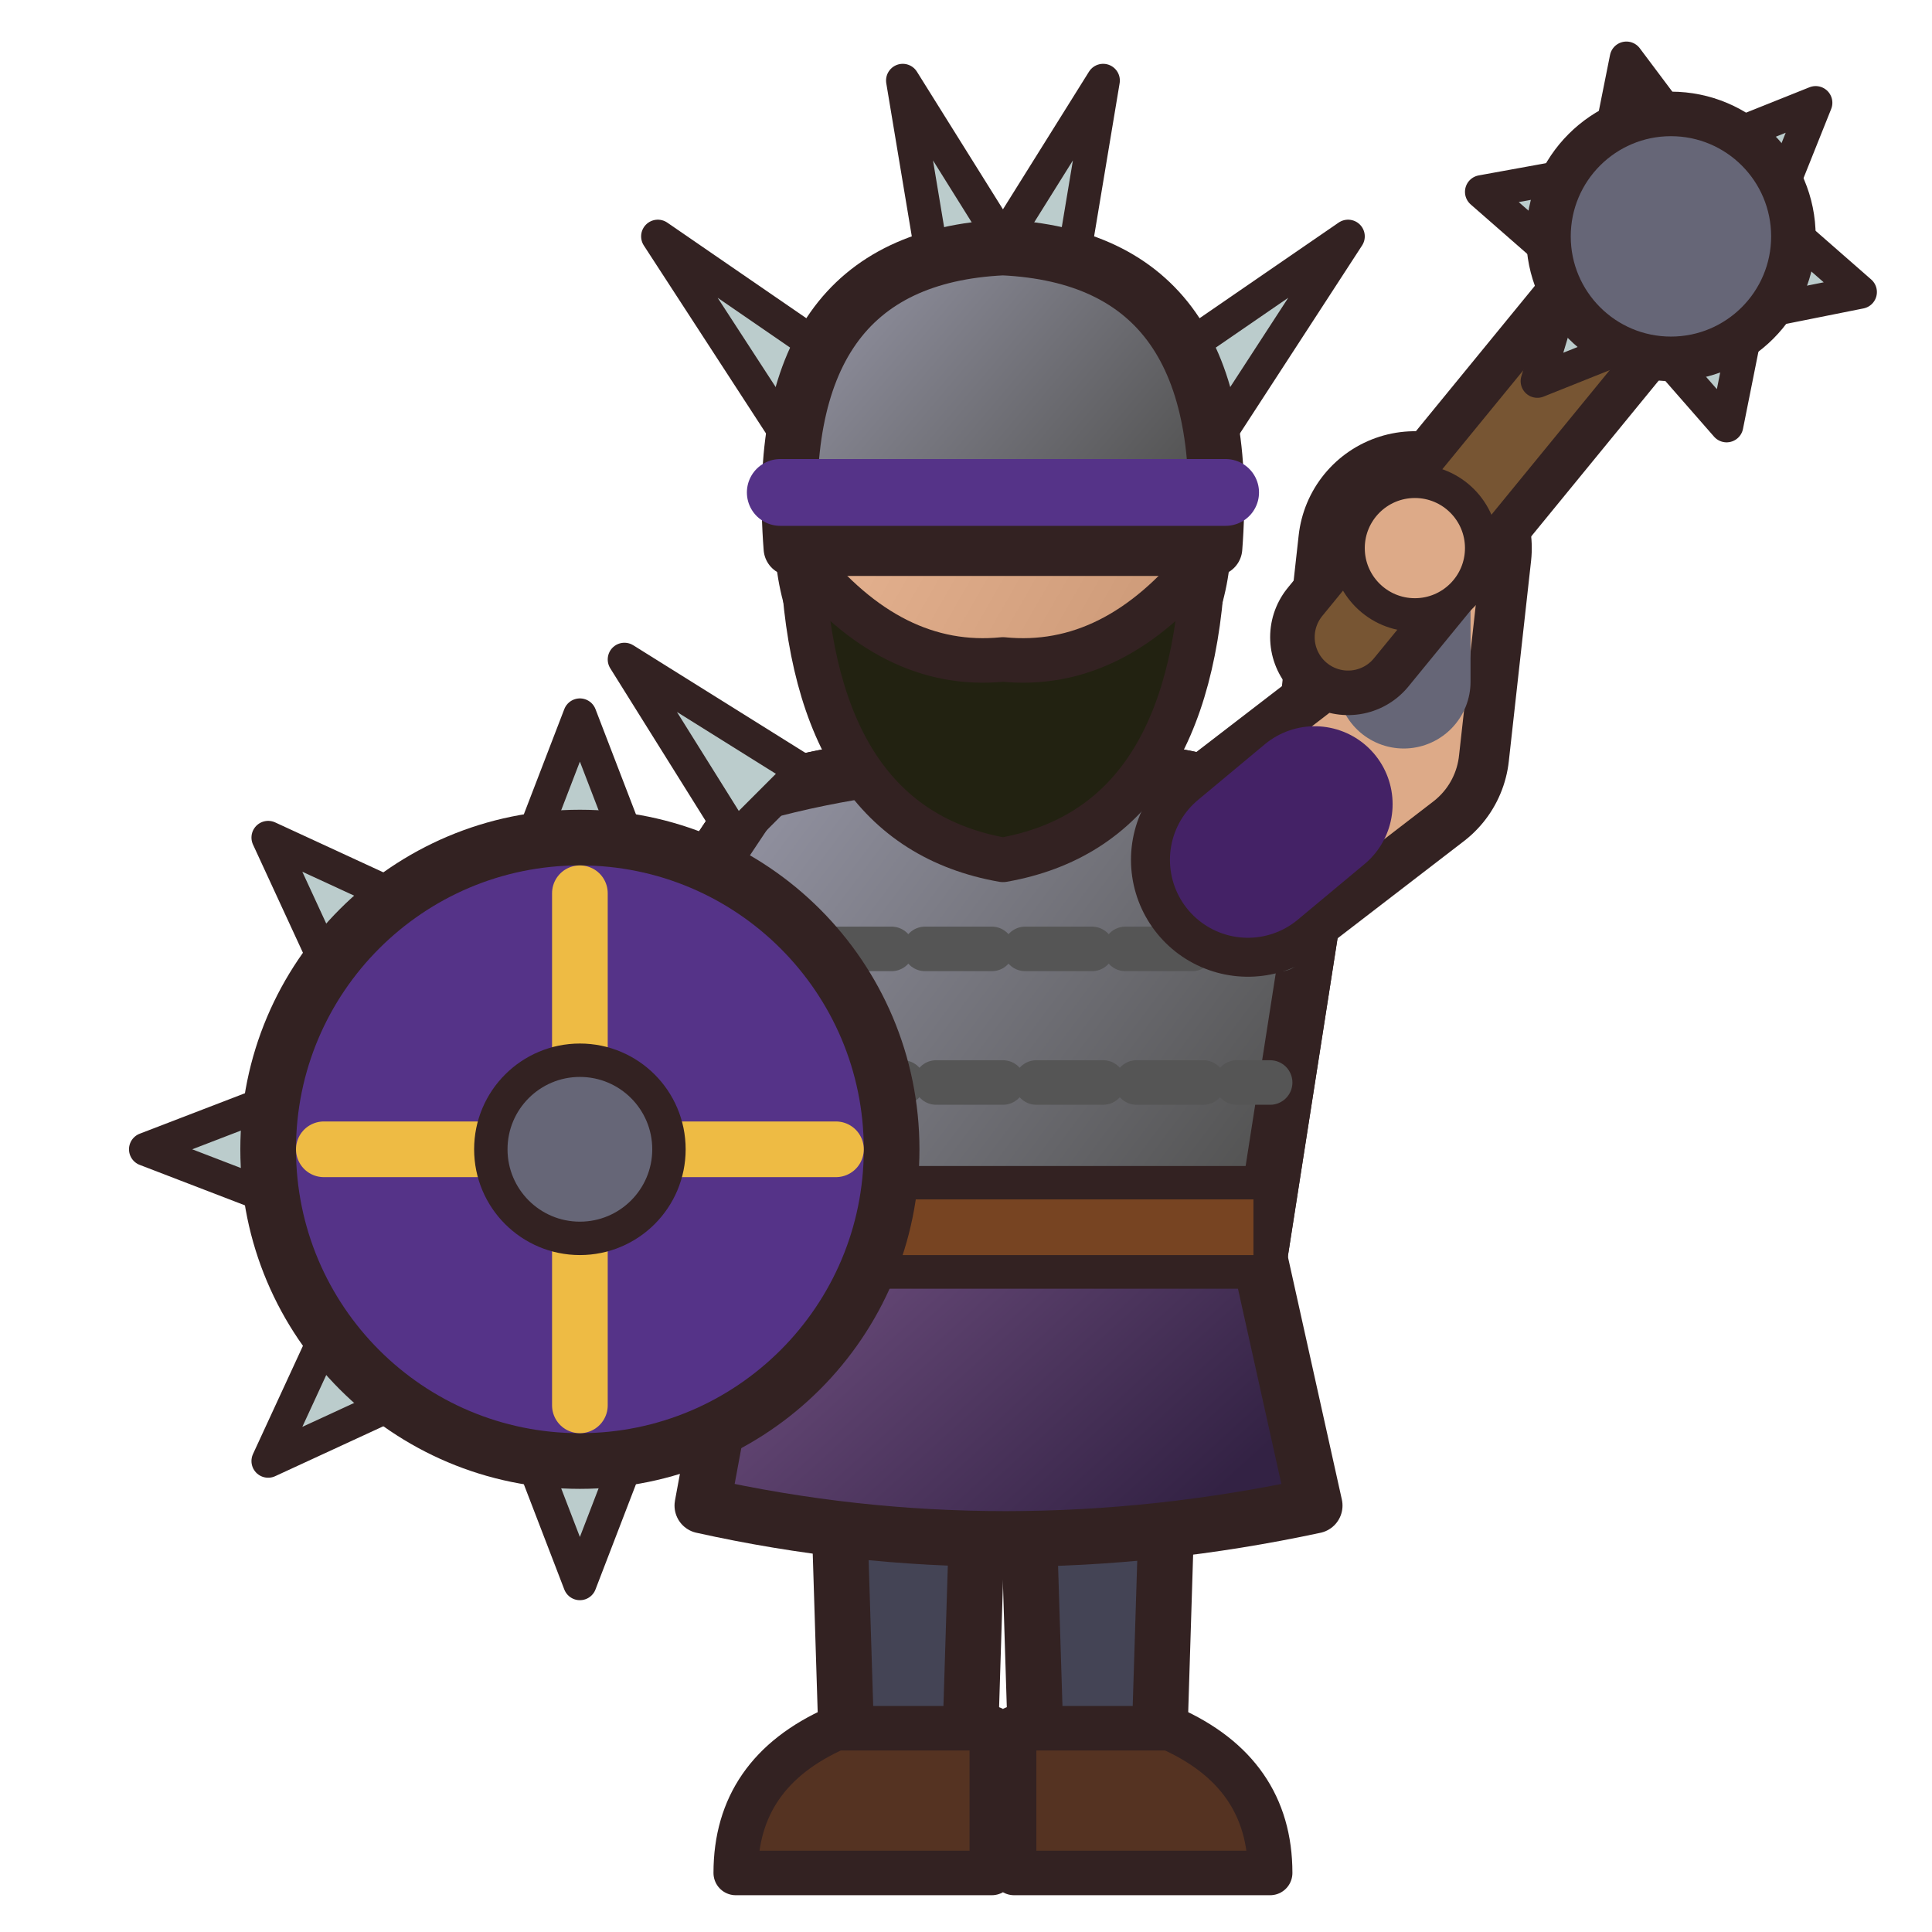
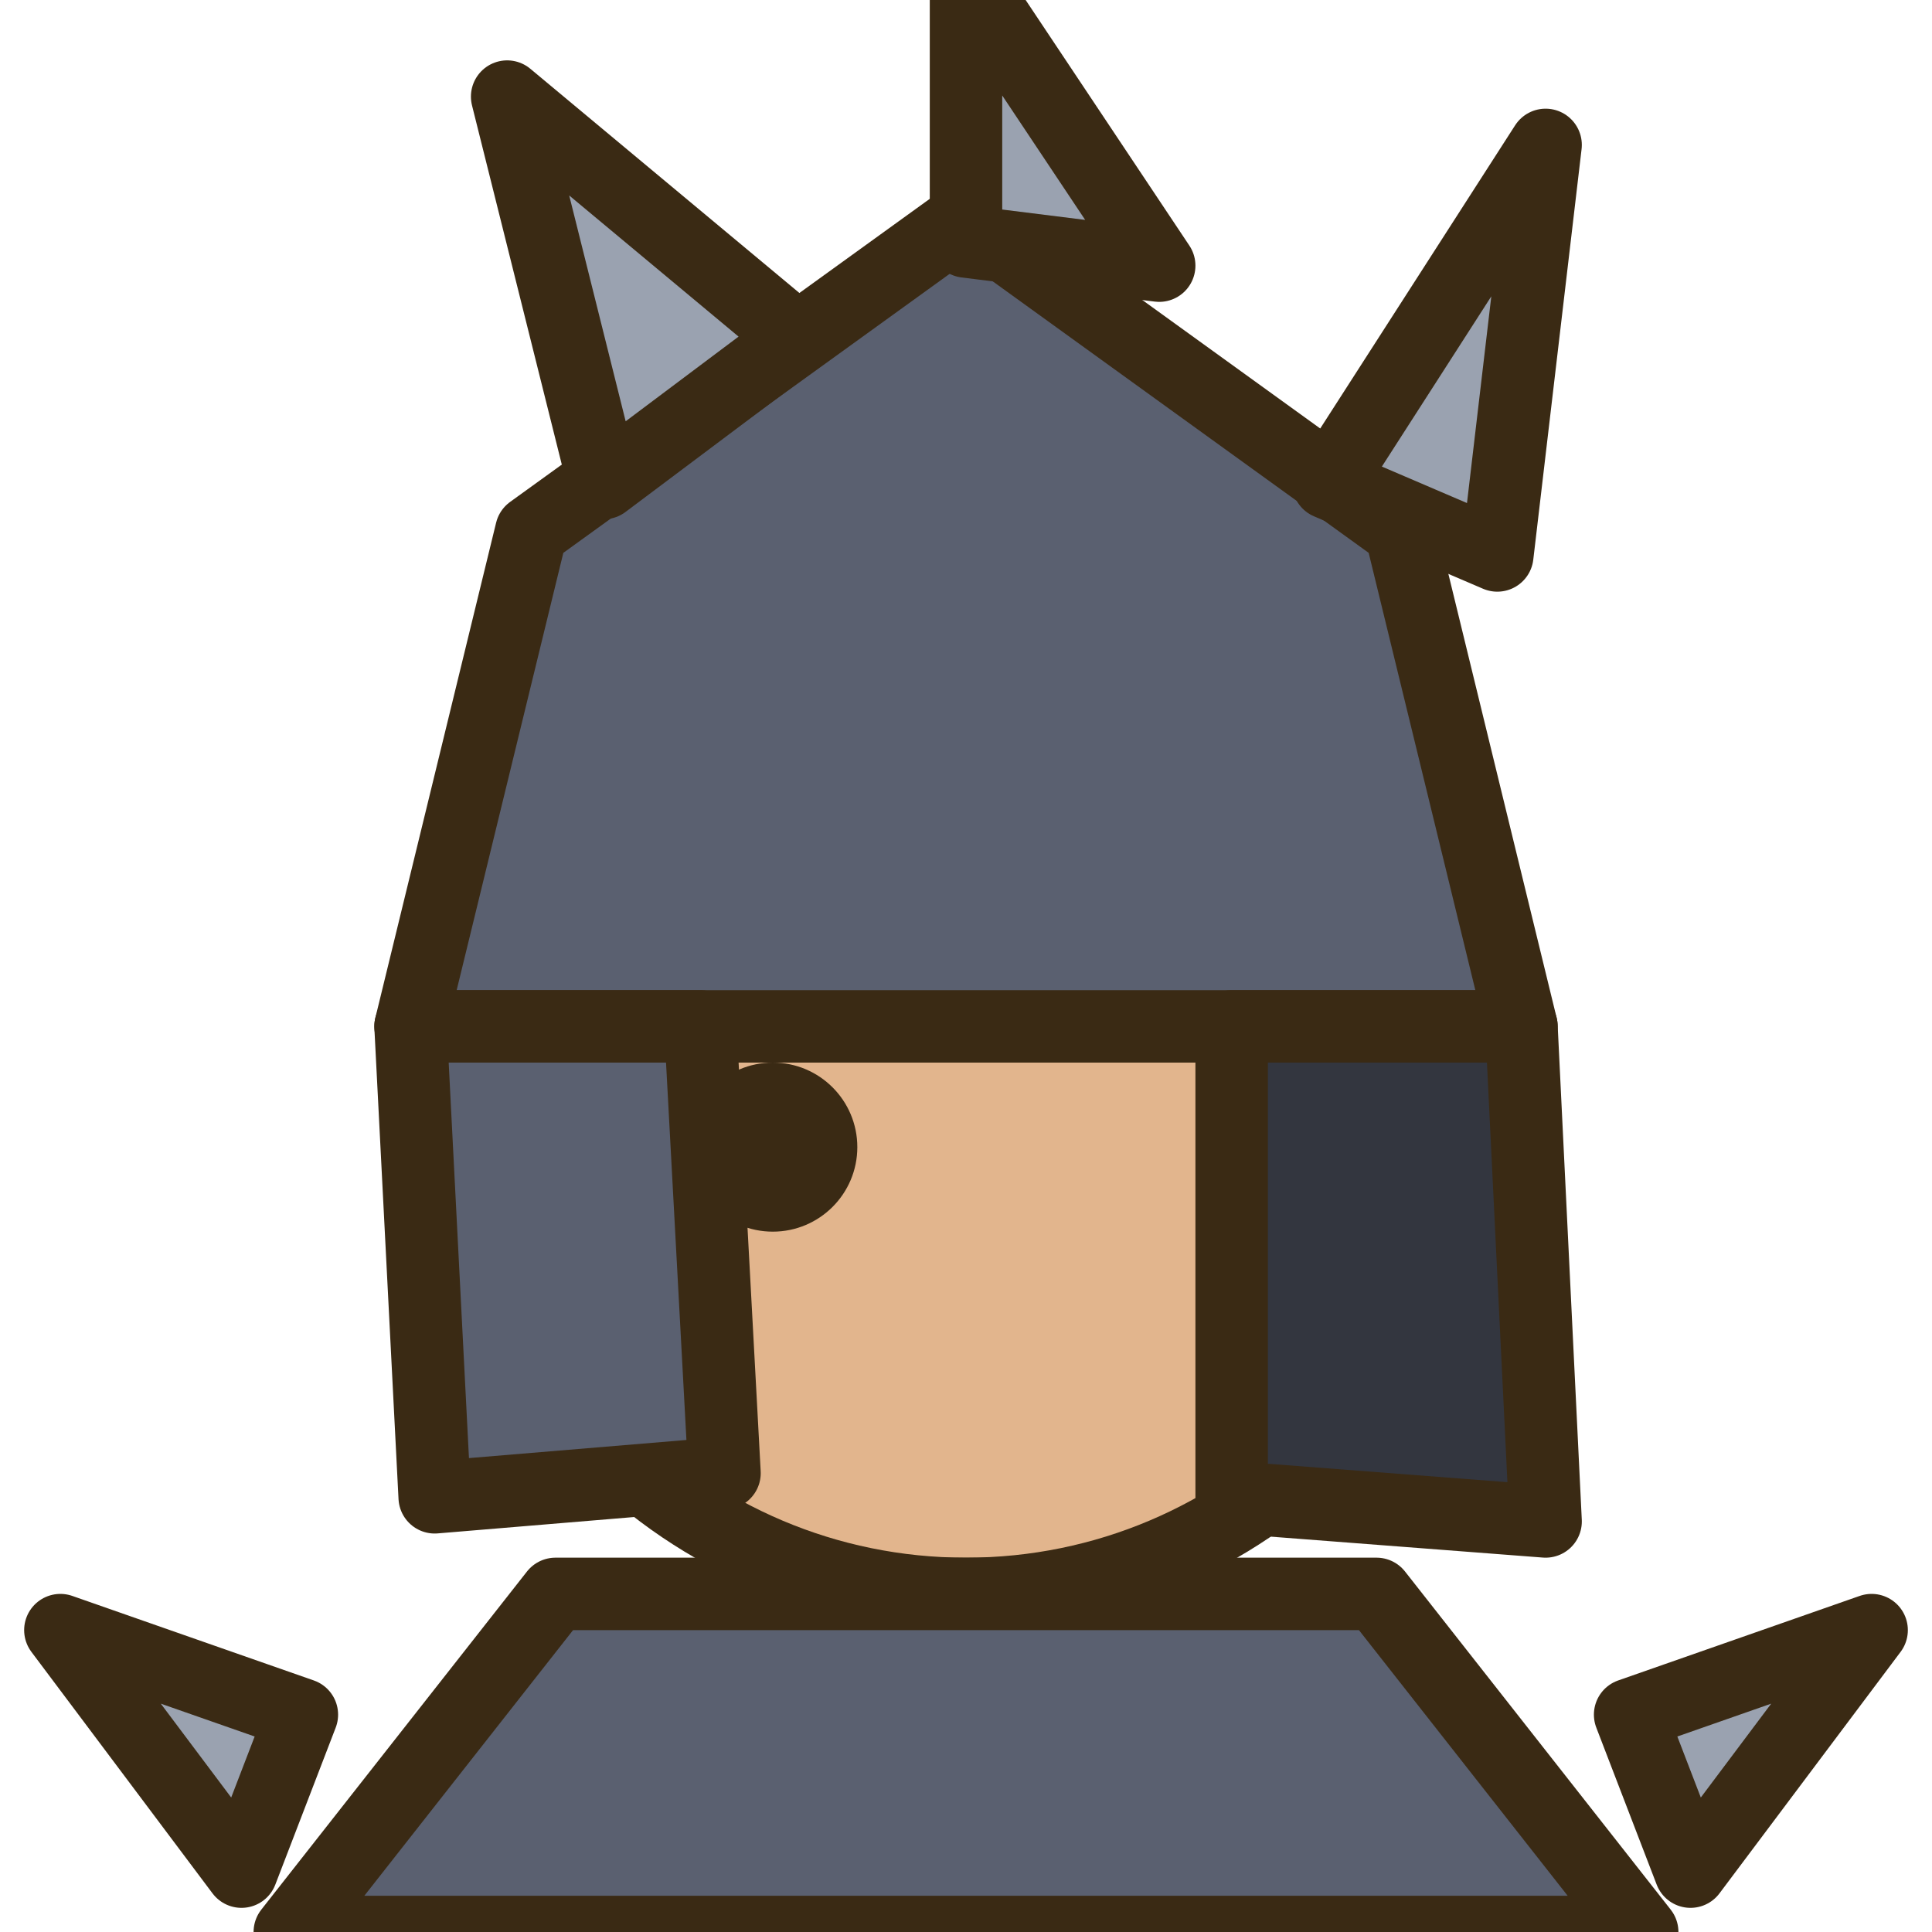
<svg xmlns="http://www.w3.org/2000/svg" viewBox="0 0 16 16">
-   <defs>
-     <linearGradient id="g0" y2=".6">
-       <stop stop-color="#758" />
-       <stop offset="1" stop-color="#324" />
-     </linearGradient>
-     <linearGradient id="g1" y2=".6">
-       <stop stop-color="#99a" />
-       <stop offset="1" stop-color="#555" />
-     </linearGradient>
-     <linearGradient id="g2" y2=".6">
-       <stop stop-color="#eb9" />
-       <stop offset="1" stop-color="#c97" />
-     </linearGradient>
-     <path id="p0" d="M5.8,5.8q2.2-.6 4.4,0l.6,1L10.3,10H5.7L5.2,6.7Z" />
-     <path id="p1" d="M10.2,6.4l1.3-1 .2-1.8" />
-     <path id="p2" d="M11.1,4.4l2.7-3.3" />
-   </defs>
-   <g transform="translate(0.93 1.22) scale(0.922)" stroke="#322" stroke-width=".5" stroke-linejoin="round" stroke-linecap="round">
-     <path d="M6.5,11.3H7.8l-.1,3.2H6.6Z" fill="#445" />
-     <path d="M9.5,11.3H8.2l.1,3.2H9.4Z" fill="#445" />
-     <path d="M6.5,14.2H7.9l0,1.3H5.6q0-.9 .9-1.3Zm3,0H8.1l0,1.3h2.3q0-.9-.9-1.3Z" fill="#532" stroke-width=".4" />
-     <path d="M5.8,9.5h4.4l.6,2.7q-2.8,.6-5.5,0Z" fill="url(#g0)" />
-     <use href="#p0" fill="url(#g0)" />
-     <use href="#p0" fill="url(#g1)" />
-     <path d="M5.5,7.2h5M5.6,8.4h4.8" fill="none" stroke="#555" stroke-width=".4" stroke-dasharray=".6 .3" />
-     <path d="M5.7,9.3h4.7v.8H5.7Z" fill="#742" stroke-width=".3" />
-     <path d="M5.6,6.2l-1-1.6 1.6,1Zm1.2-.6L6.6,4.2l.8,1.2Zm3.6,.6l1-1.6-1.6,1ZM9.2,5.6l.2-1.4L8.6,5.4Z" fill="#bcc" stroke-width=".3" />
-     <g transform="translate(8,3.5)">
-       <ellipse rx="1.8" ry="1.9" fill="url(#g2)" />
-       <path d="M-1.8,.2Q-1.7,2.6 0,2.9 1.7,2.6 1.8,.2 1,1.2 0,1.1q-1,.1-1.8-.9Z" fill="#221" stroke-width=".4" />
-       <path d="M-.7-.1h.2m1,0H.7" fill="none" />
-     </g>
-     <g transform="translate(8,3.5)">
-       <path d="M-1.5-1.6-3.1-2.7l1.3,2Zm.9-.7L-.9-4.1l1,1.6Zm1.2,0L.9-4.1l-1,1.6Zm.9,.7L3.1-2.7 1.8-.7Z" fill="#bcc" stroke-width=".3" />
-       <path d="M-1.9,.1Q-2.1-2.5 0-2.6 2.1-2.5 1.9,.1Z" fill="url(#g1)" />
-       <path d="M-2-.4H2" fill="none" stroke="#538" stroke-width=".6" />
-     </g>
-     <use href="#p1" fill="none" stroke-width="2.1" />
-     <use href="#p1" fill="none" stroke="#da8" stroke-width="1.2" />
-     <path d="M10.2,6.4l.6-.5" fill="none" stroke="#426" stroke-width="1.4" />
-     <path d="M11.6,4.8l0-.7" fill="none" stroke="#667" stroke-width="1.2" />
-     <use href="#p2" fill="none" stroke-width="1.4" />
-     <use href="#p2" fill="none" stroke="#753" stroke-width=".6" />
-     <path d="M14.7,1.5l1-.2-.8-.7Zm-.9,.2l.7,.8 .2-1Zm-.7-.6l-.3,1 1-.4Zm.3-.9L12.3,.4l.8,.7Zm.8-.2l-.6-.8-.2,1Zm.7,.6l.4-1-1,.4Z" fill="#bcc" stroke-width=".3" />
-     <circle cx="14" cy=".8" r="1.1" fill="#667" stroke-width=".4" />
-     <circle cx="11.7" cy="3.6" r=".6" fill="#da8" stroke-width=".3" />
-     <g transform="translate(4.2,9)">
-       <path d="M0-3.9 .5-2.6l-1,0ZM0,3.9 .5,2.6l-1,0ZM-3.9,0l1.3,.5 0-1Zm1.1-2.8l1.3,.6-.7,.7Zm0,5.6l1.3-.6-.7-.7Z" fill="#bcc" stroke-width=".3" />
-       <circle r="2.8" fill="#538" />
-       <path d="M0-2.3V2.3M-2.3,0H2.3" fill="none" stroke="#eb4" />
-       <circle r=".8" fill="#667" stroke-width=".3" />
-     </g>
+   <g stroke="#3a2a14" stroke-width="0.6" stroke-linejoin="round" stroke-linecap="round">
+     <circle cx="8" cy="9" r="4.2" fill="#e2b58d" />
+     <polygon points="3.4,8.5 4.4,4.4 8,1.8 11.6,4.4 12.6,8.5" fill="#5a6070" />
+     <polygon points="5,4 4.2,0.8 6.6,2.8" fill="#9aa2b0" />
+     <polygon points="8,2 8,-0.2 9.6,2.2" fill="#9aa2b0" />
+     <polygon points="11,4 12.8,1.2 12.4,4.6" fill="#9aa2b0" />
+     <polygon points="3.4,8.5 3.6,12.4 6,12.2 5.8,8.5" fill="#5a6070" />
+     <polygon points="12.6,8.5 12.8,12.6 10.2,12.4 10.2,8.5" fill="#33363f" />
+     <circle cx="6.4" cy="9.5" r="0.7" fill="#3a2a14" stroke="none" />
+     <polygon points="4.6,13.2 11.4,13.2 13.6,16 2.4,16" fill="#5a6070" />
+     <polygon points="2,15.5 0.5,13.5 2.5,14.2" fill="#9aa2b0" />
+     <polygon points="14,15.5 15.5,13.5 13.5,14.2" fill="#9aa2b0" />
  </g>
</svg>
